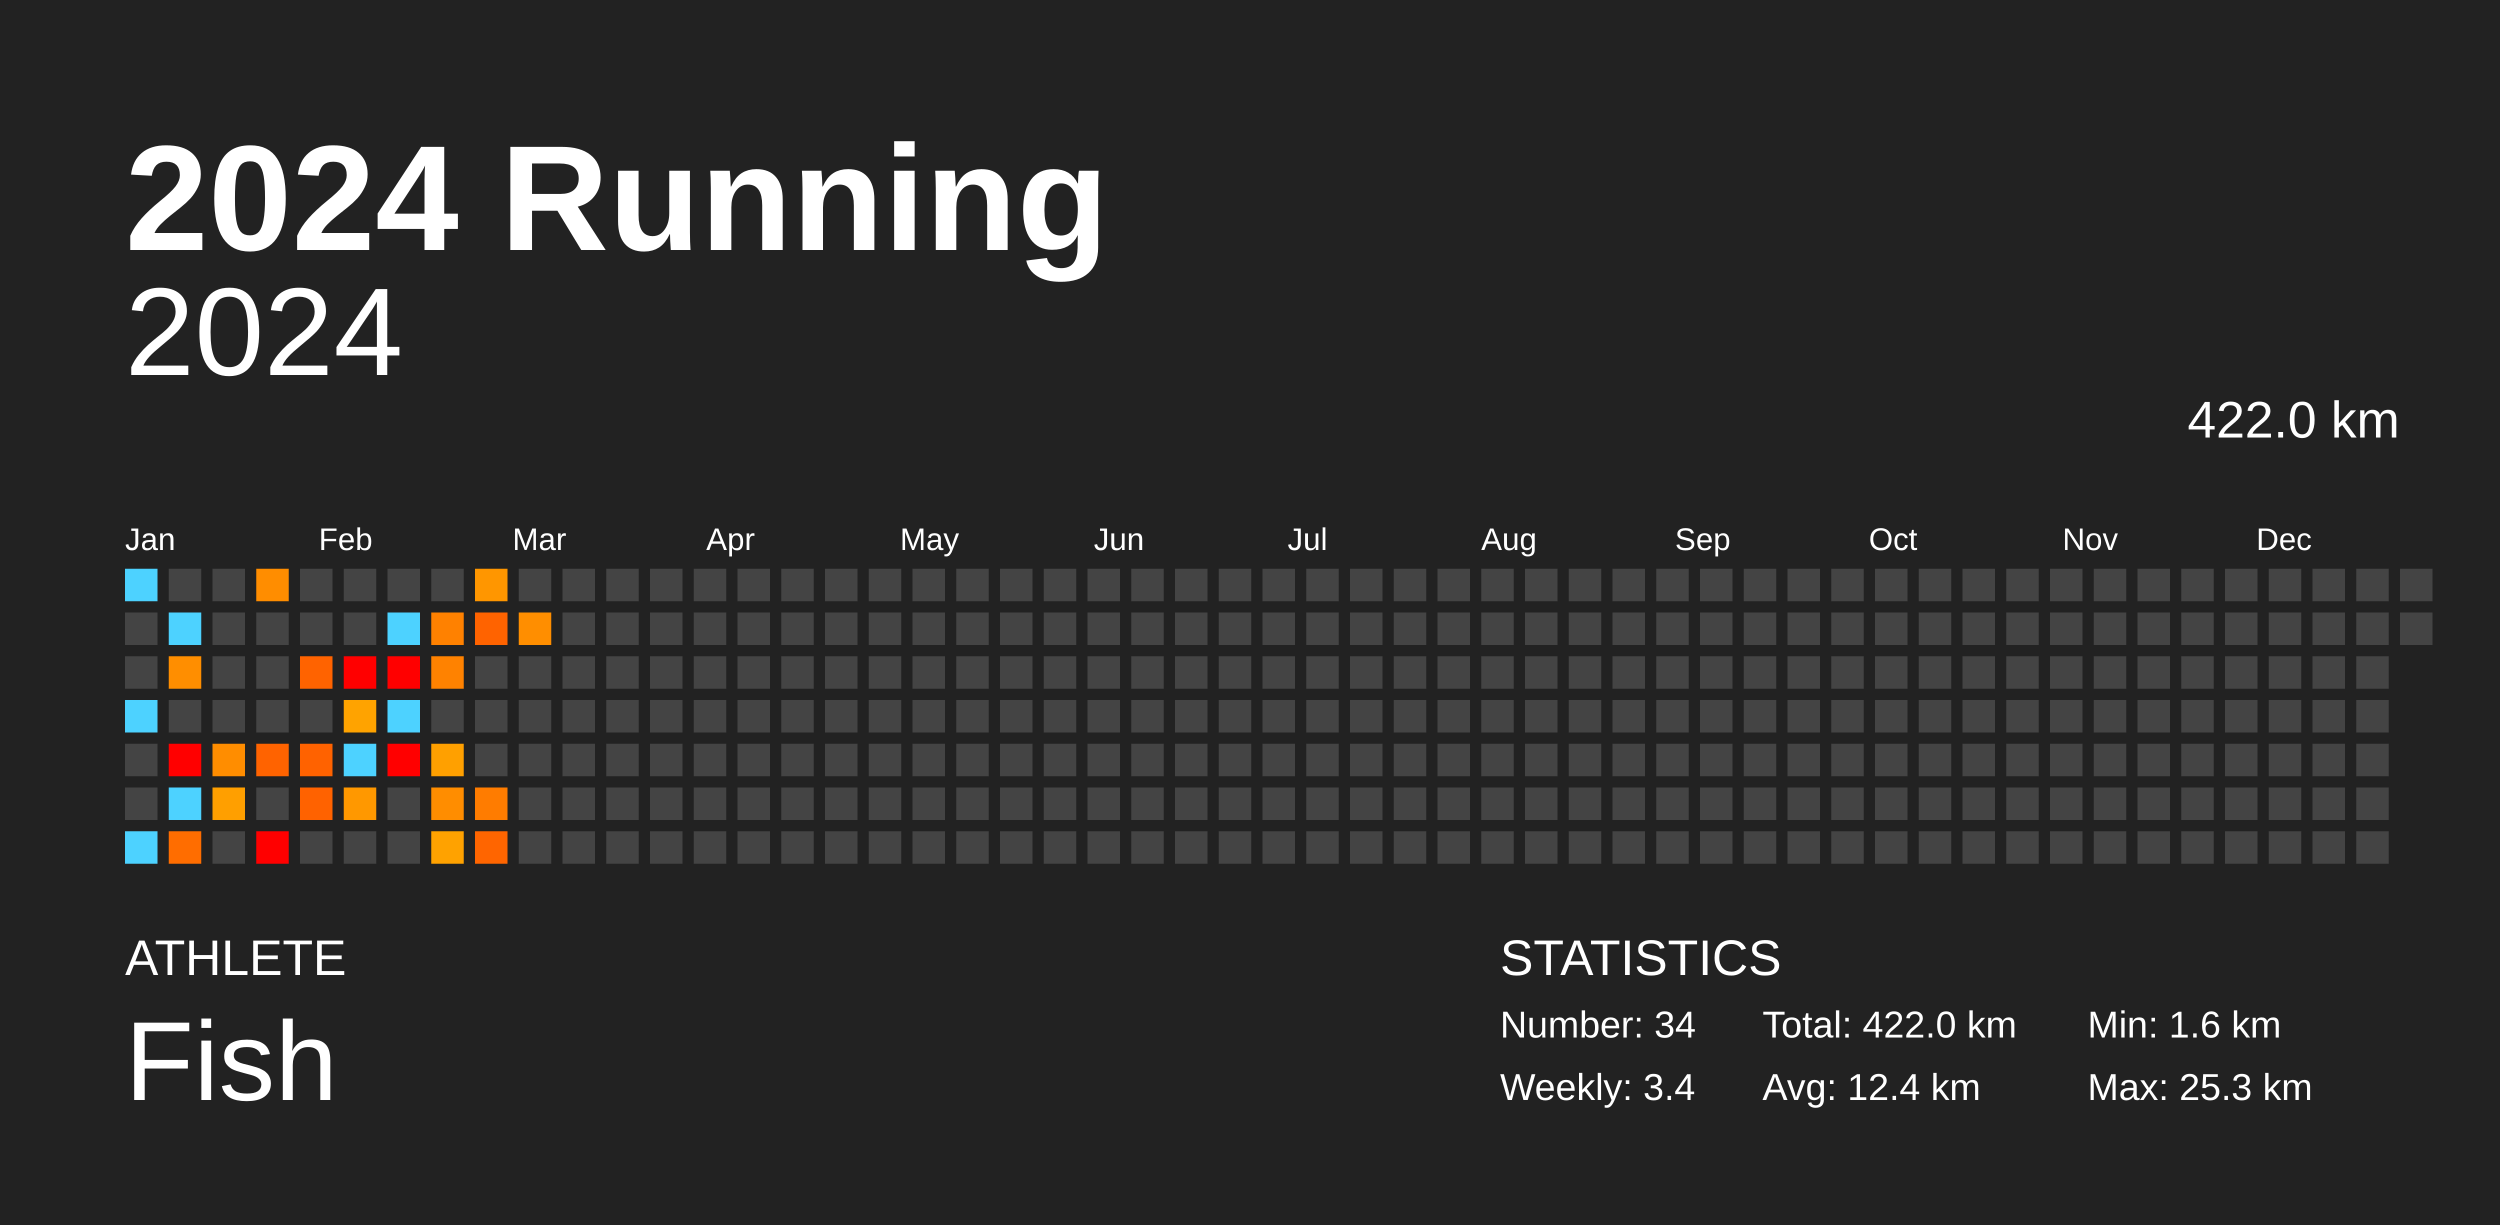
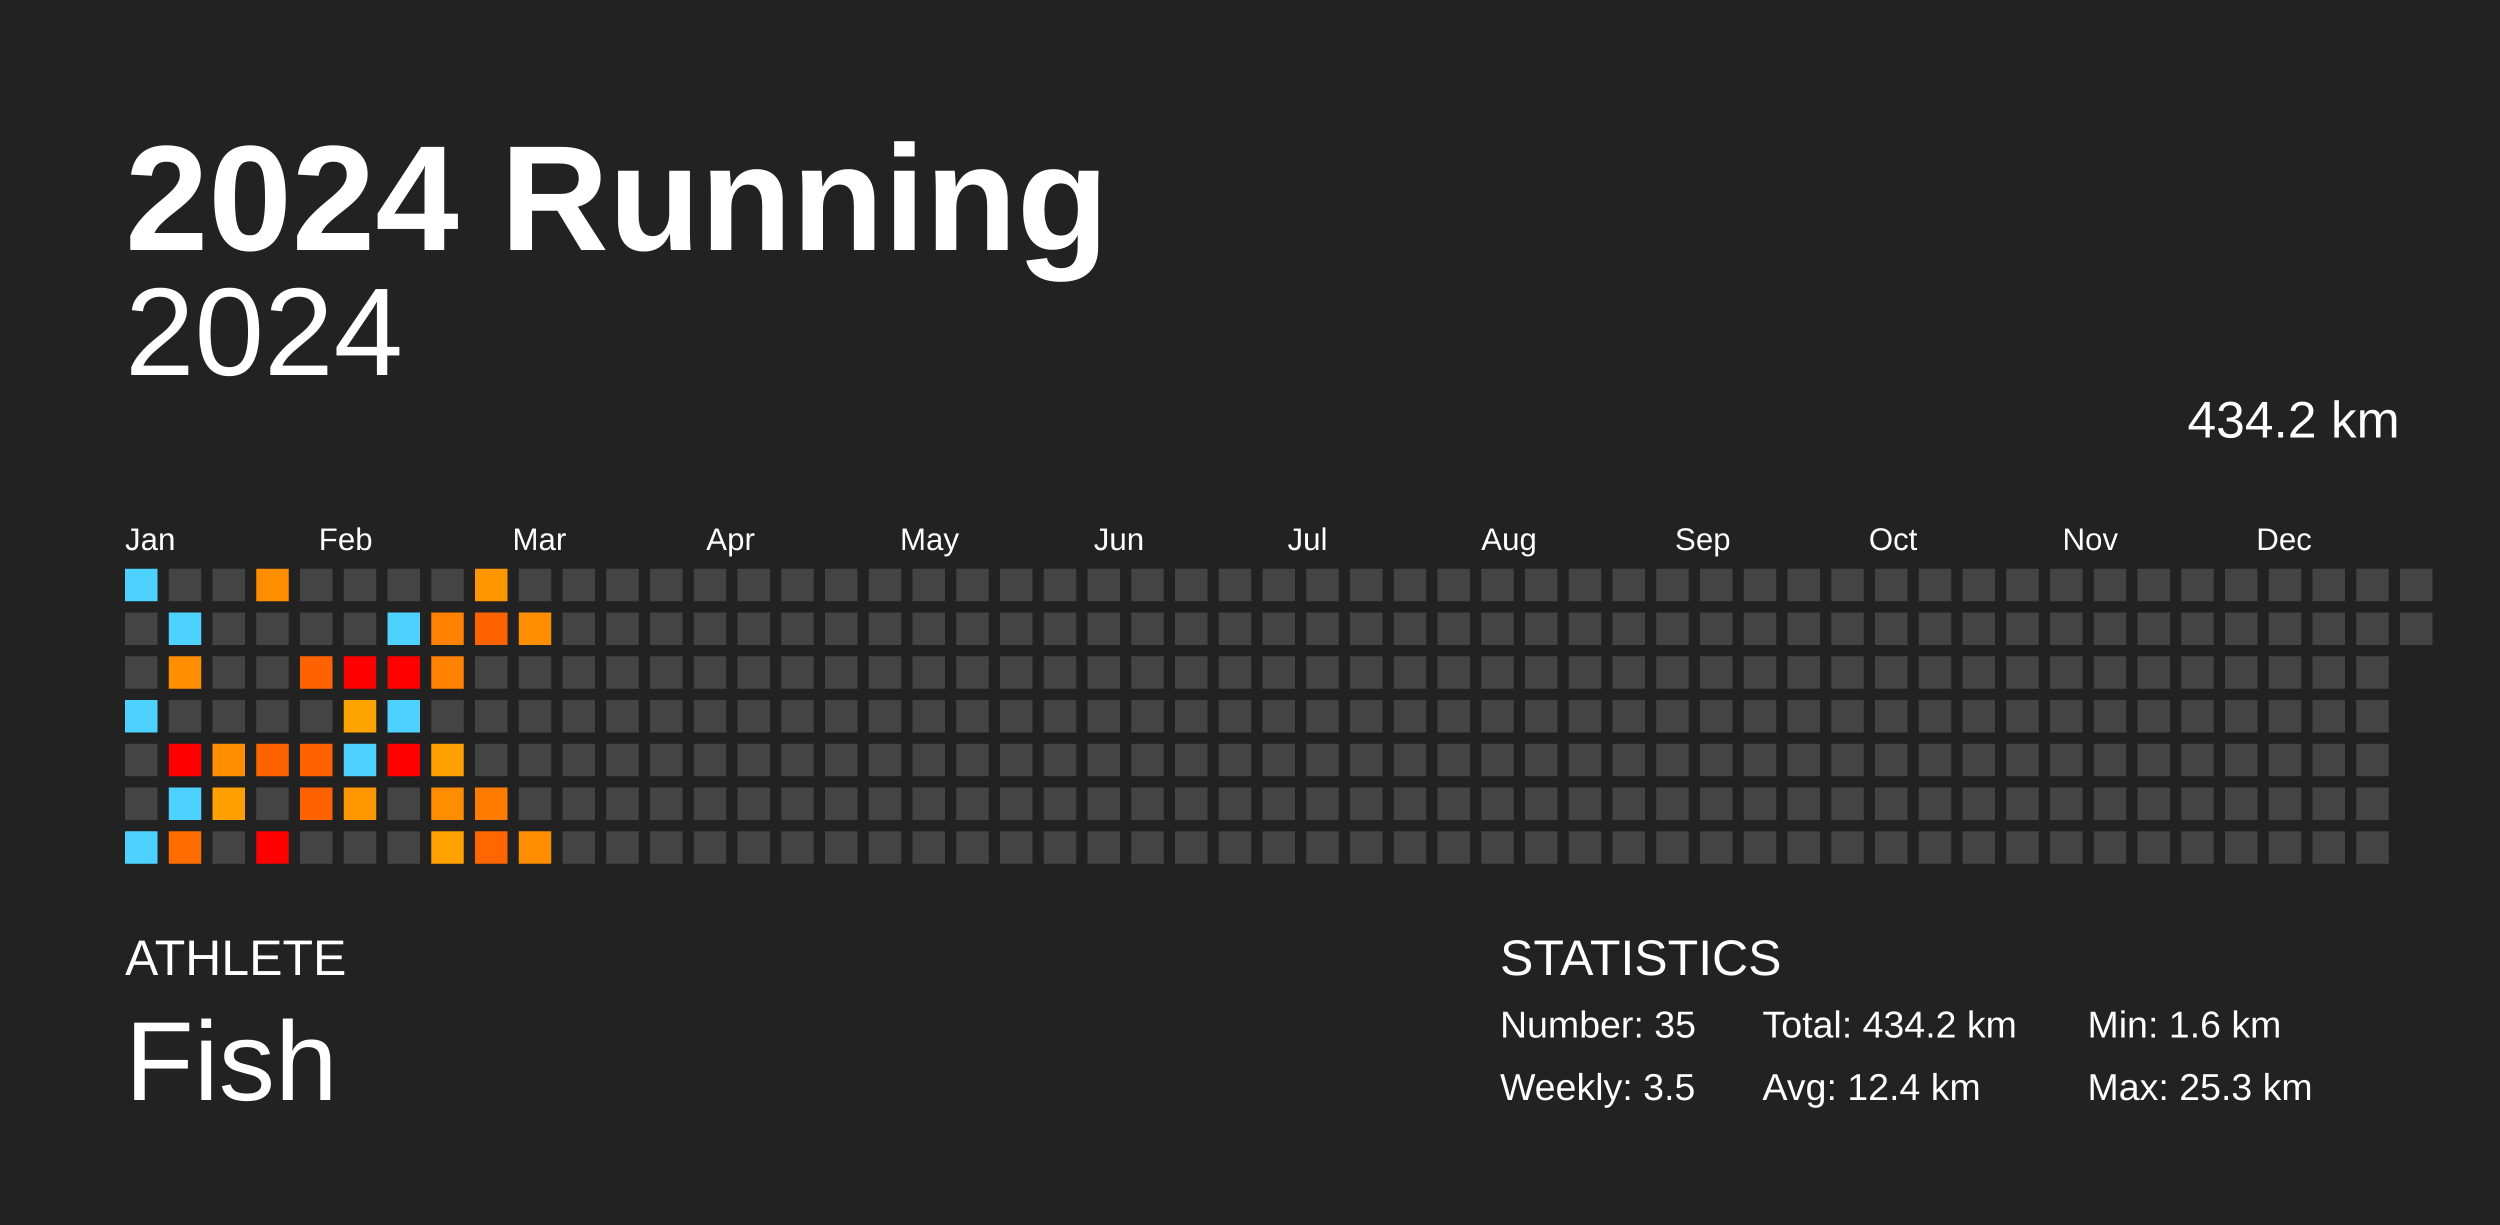
<svg xmlns="http://www.w3.org/2000/svg" baseProfile="full" height="98mm" version="1.1" viewBox="0,0,200,98" width="200mm">
  <defs />
  <rect fill="#222222" height="98" width="200" x="0" y="0" />
  <text fill="#FFFFFF" style="font-size:12px; font-family:Arial; font-weight:bold;" x="10" y="20">2024 Running</text>
  <text fill="#FFFFFF" style="font-size:4px; font-family:Arial" x="10" y="78">ATHLETE</text>
  <text fill="#FFFFFF" style="font-size:9px; font-family:Arial" x="10" y="88">Fish</text>
  <text fill="#FFFFFF" style="font-size:4px; font-family:Arial" x="120" y="78">STATISTICS</text>
-   <text fill="#FFFFFF" style="font-size:3px; font-family:Arial" x="120" y="83">Number: 34</text>
-   <text fill="#FFFFFF" style="font-size:3px; font-family:Arial" x="120" y="88">Weekly: 3.4</text>
-   <text fill="#FFFFFF" style="font-size:3px; font-family:Arial" x="141" y="83">Total: 422.0 km</text>
+   <text fill="#FFFFFF" style="font-size:3px; font-family:Arial" x="120" y="83">Number: 35</text>
+   <text fill="#FFFFFF" style="font-size:3px; font-family:Arial" x="120" y="88">Weekly: 3.5</text>
+   <text fill="#FFFFFF" style="font-size:3px; font-family:Arial" x="141" y="83">Total: 434.2 km</text>
  <text fill="#FFFFFF" style="font-size:3px; font-family:Arial" x="141" y="88">Avg: 12.4 km</text>
  <text fill="#FFFFFF" style="font-size:3px; font-family:Arial" x="167" y="83">Min: 1.6 km</text>
  <text fill="#FFFFFF" style="font-size:3px; font-family:Arial" x="167" y="88">Max: 25.3 km</text>
  <text alignment-baseline="hanging" fill="#FFFFFF" style="font-size:10.0px; font-family:Arial;" x="10" y="30">2024</text>
-   <text alignment-baseline="hanging" fill="#FFFFFF" style="font-size:4.125px; font-family:Arial;" x="175" y="35">422.0 km</text>
+   <text alignment-baseline="hanging" fill="#FFFFFF" style="font-size:4.125px; font-family:Arial;" x="175" y="35">434.2 km</text>
  <text fill="#FFFFFF" style="font-size:2.5px; font-family:Arial" x="10.0" y="44">Jan</text>
  <text fill="#FFFFFF" style="font-size:2.5px; font-family:Arial" x="25.5" y="44">Feb</text>
  <text fill="#FFFFFF" style="font-size:2.5px; font-family:Arial" x="41.0" y="44">Mar</text>
  <text fill="#FFFFFF" style="font-size:2.5px; font-family:Arial" x="56.5" y="44">Apr</text>
  <text fill="#FFFFFF" style="font-size:2.5px; font-family:Arial" x="72.0" y="44">May</text>
  <text fill="#FFFFFF" style="font-size:2.5px; font-family:Arial" x="87.5" y="44">Jun</text>
  <text fill="#FFFFFF" style="font-size:2.5px; font-family:Arial" x="103.0" y="44">Jul</text>
  <text fill="#FFFFFF" style="font-size:2.5px; font-family:Arial" x="118.5" y="44">Aug</text>
  <text fill="#FFFFFF" style="font-size:2.5px; font-family:Arial" x="134.0" y="44">Sep</text>
  <text fill="#FFFFFF" style="font-size:2.5px; font-family:Arial" x="149.5" y="44">Oct</text>
  <text fill="#FFFFFF" style="font-size:2.5px; font-family:Arial" x="165.0" y="44">Nov</text>
  <text fill="#FFFFFF" style="font-size:2.5px; font-family:Arial" x="180.5" y="44">Dec</text>
  <rect fill="#4dd2ff" height="2.6" width="2.6" x="10.0" y="45.5" />
  <rect fill="#444444" height="2.6" width="2.6" x="10.0" y="49.0" />
  <rect fill="#444444" height="2.6" width="2.6" x="10.0" y="52.5" />
  <rect fill="#4dd2ff" height="2.6" width="2.6" x="10.0" y="56.0" />
  <rect fill="#444444" height="2.6" width="2.6" x="10.0" y="59.5" />
  <rect fill="#444444" height="2.6" width="2.6" x="10.0" y="63.0" />
  <rect fill="#4dd2ff" height="2.6" width="2.6" x="10.0" y="66.5" />
  <rect fill="#444444" height="2.6" width="2.6" x="13.5" y="45.5" />
  <rect fill="#4dd2ff" height="2.6" width="2.6" x="13.5" y="49.0" />
  <rect fill="#ff8e00" height="2.6" width="2.6" x="13.5" y="52.5" />
  <rect fill="#444444" height="2.6" width="2.6" x="13.5" y="56.0" />
  <rect fill="red" height="2.6" width="2.6" x="13.5" y="59.5" />
  <rect fill="#4dd2ff" height="2.6" width="2.6" x="13.5" y="63.0" />
  <rect fill="#ff6d00" height="2.6" width="2.6" x="13.5" y="66.5" />
  <rect fill="#444444" height="2.6" width="2.6" x="17.0" y="45.5" />
  <rect fill="#444444" height="2.6" width="2.6" x="17.0" y="49.0" />
  <rect fill="#444444" height="2.6" width="2.6" x="17.0" y="52.5" />
  <rect fill="#444444" height="2.6" width="2.6" x="17.0" y="56.0" />
  <rect fill="#ff8d00" height="2.6" width="2.6" x="17.0" y="59.5" />
  <rect fill="#ff9f00" height="2.6" width="2.6" x="17.0" y="63.0" />
  <rect fill="#444444" height="2.6" width="2.6" x="17.0" y="66.5" />
  <rect fill="#ff8d00" height="2.6" width="2.6" x="20.5" y="45.5" />
  <rect fill="#444444" height="2.6" width="2.6" x="20.5" y="49.0" />
  <rect fill="#444444" height="2.6" width="2.6" x="20.5" y="52.5" />
  <rect fill="#444444" height="2.6" width="2.6" x="20.5" y="56.0" />
  <rect fill="#ff6300" height="2.6" width="2.6" x="20.5" y="59.5" />
  <rect fill="#444444" height="2.6" width="2.6" x="20.5" y="63.0" />
  <rect fill="red" height="2.6" width="2.6" x="20.5" y="66.5" />
  <rect fill="#444444" height="2.6" width="2.6" x="24.0" y="45.5" />
  <rect fill="#444444" height="2.6" width="2.6" x="24.0" y="49.0" />
  <rect fill="#ff6300" height="2.6" width="2.6" x="24.0" y="52.5" />
  <rect fill="#444444" height="2.6" width="2.6" x="24.0" y="56.0" />
  <rect fill="#ff6200" height="2.6" width="2.6" x="24.0" y="59.5" />
  <rect fill="#ff6200" height="2.6" width="2.6" x="24.0" y="63.0" />
  <rect fill="#444444" height="2.6" width="2.6" x="24.0" y="66.5" />
  <rect fill="#444444" height="2.6" width="2.6" x="27.5" y="45.5" />
  <rect fill="#444444" height="2.6" width="2.6" x="27.5" y="49.0" />
  <rect fill="red" height="2.6" width="2.6" x="27.5" y="52.5" />
  <rect fill="#ffa300" height="2.6" width="2.6" x="27.5" y="56.0" />
  <rect fill="#4dd2ff" height="2.6" width="2.6" x="27.5" y="59.5" />
  <rect fill="#ff9800" height="2.6" width="2.6" x="27.5" y="63.0" />
  <rect fill="#444444" height="2.6" width="2.6" x="27.5" y="66.5" />
  <rect fill="#444444" height="2.6" width="2.6" x="31.0" y="45.5" />
  <rect fill="#4dd2ff" height="2.6" width="2.6" x="31.0" y="49.0" />
  <rect fill="red" height="2.6" width="2.6" x="31.0" y="52.5" />
  <rect fill="#4dd2ff" height="2.6" width="2.6" x="31.0" y="56.0" />
  <rect fill="red" height="2.6" width="2.6" x="31.0" y="59.5" />
  <rect fill="#444444" height="2.6" width="2.6" x="31.0" y="63.0" />
  <rect fill="#444444" height="2.6" width="2.6" x="31.0" y="66.5" />
  <rect fill="#444444" height="2.6" width="2.6" x="34.5" y="45.5" />
  <rect fill="#ff8100" height="2.6" width="2.6" x="34.5" y="49.0" />
  <rect fill="#ff8200" height="2.6" width="2.6" x="34.5" y="52.5" />
  <rect fill="#444444" height="2.6" width="2.6" x="34.5" y="56.0" />
  <rect fill="#ffa000" height="2.6" width="2.6" x="34.5" y="59.5" />
  <rect fill="#ff8d00" height="2.6" width="2.6" x="34.5" y="63.0" />
  <rect fill="#ffa200" height="2.6" width="2.6" x="34.5" y="66.5" />
  <rect fill="#ff9600" height="2.6" width="2.6" x="38.0" y="45.5" />
  <rect fill="#ff6300" height="2.6" width="2.6" x="38.0" y="49.0" />
  <rect fill="#444444" height="2.6" width="2.6" x="38.0" y="52.5" />
  <rect fill="#444444" height="2.6" width="2.6" x="38.0" y="56.0" />
  <rect fill="#444444" height="2.6" width="2.6" x="38.0" y="59.5" />
  <rect fill="#ff7c00" height="2.6" width="2.6" x="38.0" y="63.0" />
  <rect fill="#ff6500" height="2.6" width="2.6" x="38.0" y="66.5" />
  <rect fill="#444444" height="2.6" width="2.6" x="41.5" y="45.5" />
  <rect fill="#ff8e00" height="2.6" width="2.6" x="41.5" y="49.0" />
  <rect fill="#444444" height="2.6" width="2.6" x="41.5" y="52.5" />
  <rect fill="#444444" height="2.6" width="2.6" x="41.5" y="56.0" />
  <rect fill="#444444" height="2.6" width="2.6" x="41.5" y="59.5" />
  <rect fill="#444444" height="2.6" width="2.6" x="41.5" y="63.0" />
-   <rect fill="#444444" height="2.6" width="2.6" x="41.5" y="66.5" />
+   <rect fill="#ff8d00" height="2.6" width="2.6" x="41.5" y="66.5" />
  <rect fill="#444444" height="2.6" width="2.6" x="45.0" y="45.5" />
  <rect fill="#444444" height="2.6" width="2.6" x="45.0" y="49.0" />
  <rect fill="#444444" height="2.6" width="2.6" x="45.0" y="52.5" />
  <rect fill="#444444" height="2.6" width="2.6" x="45.0" y="56.0" />
  <rect fill="#444444" height="2.6" width="2.6" x="45.0" y="59.5" />
  <rect fill="#444444" height="2.6" width="2.6" x="45.0" y="63.0" />
  <rect fill="#444444" height="2.6" width="2.6" x="45.0" y="66.5" />
  <rect fill="#444444" height="2.6" width="2.6" x="48.5" y="45.5" />
  <rect fill="#444444" height="2.6" width="2.6" x="48.5" y="49.0" />
  <rect fill="#444444" height="2.6" width="2.6" x="48.5" y="52.5" />
  <rect fill="#444444" height="2.6" width="2.6" x="48.5" y="56.0" />
  <rect fill="#444444" height="2.6" width="2.6" x="48.5" y="59.5" />
  <rect fill="#444444" height="2.6" width="2.6" x="48.5" y="63.0" />
  <rect fill="#444444" height="2.6" width="2.6" x="48.5" y="66.5" />
  <rect fill="#444444" height="2.6" width="2.6" x="52.0" y="45.5" />
  <rect fill="#444444" height="2.6" width="2.6" x="52.0" y="49.0" />
  <rect fill="#444444" height="2.6" width="2.6" x="52.0" y="52.5" />
  <rect fill="#444444" height="2.6" width="2.6" x="52.0" y="56.0" />
  <rect fill="#444444" height="2.6" width="2.6" x="52.0" y="59.5" />
  <rect fill="#444444" height="2.6" width="2.6" x="52.0" y="63.0" />
  <rect fill="#444444" height="2.6" width="2.6" x="52.0" y="66.5" />
  <rect fill="#444444" height="2.6" width="2.6" x="55.5" y="45.5" />
  <rect fill="#444444" height="2.6" width="2.6" x="55.5" y="49.0" />
  <rect fill="#444444" height="2.6" width="2.6" x="55.5" y="52.5" />
  <rect fill="#444444" height="2.6" width="2.6" x="55.5" y="56.0" />
  <rect fill="#444444" height="2.6" width="2.6" x="55.5" y="59.5" />
  <rect fill="#444444" height="2.6" width="2.6" x="55.5" y="63.0" />
  <rect fill="#444444" height="2.6" width="2.6" x="55.5" y="66.5" />
  <rect fill="#444444" height="2.6" width="2.6" x="59.0" y="45.5" />
  <rect fill="#444444" height="2.6" width="2.6" x="59.0" y="49.0" />
  <rect fill="#444444" height="2.6" width="2.6" x="59.0" y="52.5" />
  <rect fill="#444444" height="2.6" width="2.6" x="59.0" y="56.0" />
  <rect fill="#444444" height="2.6" width="2.6" x="59.0" y="59.5" />
  <rect fill="#444444" height="2.6" width="2.6" x="59.0" y="63.0" />
  <rect fill="#444444" height="2.6" width="2.6" x="59.0" y="66.5" />
  <rect fill="#444444" height="2.6" width="2.6" x="62.5" y="45.5" />
  <rect fill="#444444" height="2.6" width="2.6" x="62.5" y="49.0" />
  <rect fill="#444444" height="2.6" width="2.6" x="62.5" y="52.5" />
  <rect fill="#444444" height="2.6" width="2.6" x="62.5" y="56.0" />
  <rect fill="#444444" height="2.6" width="2.6" x="62.5" y="59.5" />
  <rect fill="#444444" height="2.6" width="2.6" x="62.5" y="63.0" />
  <rect fill="#444444" height="2.6" width="2.6" x="62.5" y="66.5" />
  <rect fill="#444444" height="2.6" width="2.6" x="66.0" y="45.5" />
  <rect fill="#444444" height="2.6" width="2.6" x="66.0" y="49.0" />
  <rect fill="#444444" height="2.6" width="2.6" x="66.0" y="52.5" />
  <rect fill="#444444" height="2.6" width="2.6" x="66.0" y="56.0" />
  <rect fill="#444444" height="2.6" width="2.6" x="66.0" y="59.5" />
  <rect fill="#444444" height="2.6" width="2.6" x="66.0" y="63.0" />
  <rect fill="#444444" height="2.6" width="2.6" x="66.0" y="66.5" />
  <rect fill="#444444" height="2.6" width="2.6" x="69.5" y="45.5" />
  <rect fill="#444444" height="2.6" width="2.6" x="69.5" y="49.0" />
  <rect fill="#444444" height="2.6" width="2.6" x="69.5" y="52.5" />
  <rect fill="#444444" height="2.6" width="2.6" x="69.5" y="56.0" />
  <rect fill="#444444" height="2.6" width="2.6" x="69.5" y="59.5" />
  <rect fill="#444444" height="2.6" width="2.6" x="69.5" y="63.0" />
  <rect fill="#444444" height="2.6" width="2.6" x="69.5" y="66.5" />
  <rect fill="#444444" height="2.6" width="2.6" x="73.0" y="45.5" />
  <rect fill="#444444" height="2.6" width="2.6" x="73.0" y="49.0" />
  <rect fill="#444444" height="2.6" width="2.6" x="73.0" y="52.5" />
  <rect fill="#444444" height="2.6" width="2.6" x="73.0" y="56.0" />
  <rect fill="#444444" height="2.6" width="2.6" x="73.0" y="59.5" />
  <rect fill="#444444" height="2.6" width="2.6" x="73.0" y="63.0" />
  <rect fill="#444444" height="2.6" width="2.6" x="73.0" y="66.5" />
  <rect fill="#444444" height="2.6" width="2.6" x="76.5" y="45.5" />
  <rect fill="#444444" height="2.6" width="2.6" x="76.5" y="49.0" />
  <rect fill="#444444" height="2.6" width="2.6" x="76.5" y="52.5" />
  <rect fill="#444444" height="2.6" width="2.6" x="76.5" y="56.0" />
  <rect fill="#444444" height="2.6" width="2.6" x="76.5" y="59.5" />
  <rect fill="#444444" height="2.6" width="2.6" x="76.5" y="63.0" />
  <rect fill="#444444" height="2.6" width="2.6" x="76.5" y="66.5" />
  <rect fill="#444444" height="2.6" width="2.6" x="80.0" y="45.5" />
  <rect fill="#444444" height="2.6" width="2.6" x="80.0" y="49.0" />
  <rect fill="#444444" height="2.6" width="2.6" x="80.0" y="52.5" />
  <rect fill="#444444" height="2.6" width="2.6" x="80.0" y="56.0" />
  <rect fill="#444444" height="2.6" width="2.6" x="80.0" y="59.5" />
  <rect fill="#444444" height="2.6" width="2.6" x="80.0" y="63.0" />
  <rect fill="#444444" height="2.6" width="2.6" x="80.0" y="66.5" />
  <rect fill="#444444" height="2.6" width="2.6" x="83.5" y="45.5" />
  <rect fill="#444444" height="2.6" width="2.6" x="83.5" y="49.0" />
  <rect fill="#444444" height="2.6" width="2.6" x="83.5" y="52.5" />
  <rect fill="#444444" height="2.6" width="2.6" x="83.5" y="56.0" />
  <rect fill="#444444" height="2.6" width="2.6" x="83.5" y="59.5" />
  <rect fill="#444444" height="2.6" width="2.6" x="83.5" y="63.0" />
  <rect fill="#444444" height="2.6" width="2.6" x="83.5" y="66.5" />
  <rect fill="#444444" height="2.6" width="2.6" x="87.0" y="45.5" />
  <rect fill="#444444" height="2.6" width="2.6" x="87.0" y="49.0" />
  <rect fill="#444444" height="2.6" width="2.6" x="87.0" y="52.5" />
  <rect fill="#444444" height="2.6" width="2.6" x="87.0" y="56.0" />
  <rect fill="#444444" height="2.6" width="2.6" x="87.0" y="59.5" />
  <rect fill="#444444" height="2.6" width="2.6" x="87.0" y="63.0" />
  <rect fill="#444444" height="2.6" width="2.6" x="87.0" y="66.5" />
  <rect fill="#444444" height="2.6" width="2.6" x="90.5" y="45.5" />
  <rect fill="#444444" height="2.6" width="2.6" x="90.5" y="49.0" />
  <rect fill="#444444" height="2.6" width="2.6" x="90.5" y="52.5" />
  <rect fill="#444444" height="2.6" width="2.6" x="90.5" y="56.0" />
  <rect fill="#444444" height="2.6" width="2.6" x="90.5" y="59.5" />
  <rect fill="#444444" height="2.6" width="2.6" x="90.5" y="63.0" />
  <rect fill="#444444" height="2.6" width="2.6" x="90.5" y="66.5" />
  <rect fill="#444444" height="2.6" width="2.6" x="94.0" y="45.5" />
  <rect fill="#444444" height="2.6" width="2.6" x="94.0" y="49.0" />
  <rect fill="#444444" height="2.6" width="2.6" x="94.0" y="52.5" />
  <rect fill="#444444" height="2.6" width="2.6" x="94.0" y="56.0" />
  <rect fill="#444444" height="2.6" width="2.6" x="94.0" y="59.5" />
  <rect fill="#444444" height="2.6" width="2.6" x="94.0" y="63.0" />
  <rect fill="#444444" height="2.6" width="2.6" x="94.0" y="66.5" />
  <rect fill="#444444" height="2.6" width="2.6" x="97.5" y="45.5" />
  <rect fill="#444444" height="2.6" width="2.6" x="97.5" y="49.0" />
  <rect fill="#444444" height="2.6" width="2.6" x="97.5" y="52.5" />
  <rect fill="#444444" height="2.6" width="2.6" x="97.5" y="56.0" />
  <rect fill="#444444" height="2.6" width="2.6" x="97.5" y="59.5" />
  <rect fill="#444444" height="2.6" width="2.6" x="97.5" y="63.0" />
  <rect fill="#444444" height="2.6" width="2.6" x="97.5" y="66.5" />
  <rect fill="#444444" height="2.6" width="2.6" x="101.0" y="45.5" />
  <rect fill="#444444" height="2.6" width="2.6" x="101.0" y="49.0" />
  <rect fill="#444444" height="2.6" width="2.6" x="101.0" y="52.5" />
  <rect fill="#444444" height="2.6" width="2.6" x="101.0" y="56.0" />
  <rect fill="#444444" height="2.6" width="2.6" x="101.0" y="59.5" />
  <rect fill="#444444" height="2.6" width="2.6" x="101.0" y="63.0" />
  <rect fill="#444444" height="2.6" width="2.6" x="101.0" y="66.5" />
  <rect fill="#444444" height="2.6" width="2.6" x="104.5" y="45.5" />
  <rect fill="#444444" height="2.6" width="2.6" x="104.5" y="49.0" />
  <rect fill="#444444" height="2.6" width="2.6" x="104.5" y="52.5" />
  <rect fill="#444444" height="2.6" width="2.6" x="104.5" y="56.0" />
  <rect fill="#444444" height="2.6" width="2.6" x="104.5" y="59.5" />
  <rect fill="#444444" height="2.6" width="2.6" x="104.5" y="63.0" />
  <rect fill="#444444" height="2.6" width="2.6" x="104.5" y="66.5" />
  <rect fill="#444444" height="2.6" width="2.6" x="108.0" y="45.5" />
  <rect fill="#444444" height="2.6" width="2.6" x="108.0" y="49.0" />
  <rect fill="#444444" height="2.6" width="2.6" x="108.0" y="52.5" />
  <rect fill="#444444" height="2.6" width="2.6" x="108.0" y="56.0" />
  <rect fill="#444444" height="2.6" width="2.6" x="108.0" y="59.5" />
  <rect fill="#444444" height="2.6" width="2.6" x="108.0" y="63.0" />
  <rect fill="#444444" height="2.6" width="2.6" x="108.0" y="66.5" />
  <rect fill="#444444" height="2.6" width="2.6" x="111.5" y="45.5" />
  <rect fill="#444444" height="2.6" width="2.6" x="111.5" y="49.0" />
  <rect fill="#444444" height="2.6" width="2.6" x="111.5" y="52.5" />
  <rect fill="#444444" height="2.6" width="2.6" x="111.5" y="56.0" />
  <rect fill="#444444" height="2.6" width="2.6" x="111.5" y="59.5" />
  <rect fill="#444444" height="2.6" width="2.6" x="111.5" y="63.0" />
  <rect fill="#444444" height="2.6" width="2.6" x="111.5" y="66.5" />
  <rect fill="#444444" height="2.6" width="2.6" x="115.0" y="45.5" />
  <rect fill="#444444" height="2.6" width="2.6" x="115.0" y="49.0" />
  <rect fill="#444444" height="2.6" width="2.6" x="115.0" y="52.5" />
  <rect fill="#444444" height="2.6" width="2.6" x="115.0" y="56.0" />
  <rect fill="#444444" height="2.6" width="2.6" x="115.0" y="59.5" />
  <rect fill="#444444" height="2.6" width="2.6" x="115.0" y="63.0" />
  <rect fill="#444444" height="2.6" width="2.6" x="115.0" y="66.5" />
  <rect fill="#444444" height="2.6" width="2.6" x="118.5" y="45.5" />
  <rect fill="#444444" height="2.6" width="2.6" x="118.5" y="49.0" />
  <rect fill="#444444" height="2.6" width="2.6" x="118.5" y="52.5" />
  <rect fill="#444444" height="2.6" width="2.6" x="118.5" y="56.0" />
  <rect fill="#444444" height="2.6" width="2.6" x="118.5" y="59.5" />
  <rect fill="#444444" height="2.6" width="2.6" x="118.5" y="63.0" />
  <rect fill="#444444" height="2.6" width="2.6" x="118.5" y="66.5" />
  <rect fill="#444444" height="2.6" width="2.6" x="122.0" y="45.5" />
  <rect fill="#444444" height="2.6" width="2.6" x="122.0" y="49.0" />
  <rect fill="#444444" height="2.6" width="2.6" x="122.0" y="52.5" />
  <rect fill="#444444" height="2.6" width="2.6" x="122.0" y="56.0" />
  <rect fill="#444444" height="2.6" width="2.6" x="122.0" y="59.5" />
  <rect fill="#444444" height="2.6" width="2.6" x="122.0" y="63.0" />
  <rect fill="#444444" height="2.6" width="2.6" x="122.0" y="66.5" />
  <rect fill="#444444" height="2.6" width="2.6" x="125.5" y="45.5" />
  <rect fill="#444444" height="2.6" width="2.6" x="125.5" y="49.0" />
  <rect fill="#444444" height="2.6" width="2.6" x="125.5" y="52.5" />
  <rect fill="#444444" height="2.6" width="2.6" x="125.5" y="56.0" />
  <rect fill="#444444" height="2.6" width="2.6" x="125.5" y="59.5" />
  <rect fill="#444444" height="2.6" width="2.6" x="125.5" y="63.0" />
  <rect fill="#444444" height="2.6" width="2.6" x="125.5" y="66.5" />
  <rect fill="#444444" height="2.6" width="2.6" x="129.0" y="45.5" />
  <rect fill="#444444" height="2.6" width="2.6" x="129.0" y="49.0" />
  <rect fill="#444444" height="2.6" width="2.6" x="129.0" y="52.5" />
  <rect fill="#444444" height="2.6" width="2.6" x="129.0" y="56.0" />
  <rect fill="#444444" height="2.6" width="2.6" x="129.0" y="59.5" />
  <rect fill="#444444" height="2.6" width="2.6" x="129.0" y="63.0" />
  <rect fill="#444444" height="2.6" width="2.6" x="129.0" y="66.5" />
  <rect fill="#444444" height="2.6" width="2.6" x="132.5" y="45.5" />
  <rect fill="#444444" height="2.6" width="2.6" x="132.5" y="49.0" />
  <rect fill="#444444" height="2.6" width="2.6" x="132.5" y="52.5" />
  <rect fill="#444444" height="2.6" width="2.6" x="132.5" y="56.0" />
  <rect fill="#444444" height="2.6" width="2.6" x="132.5" y="59.5" />
  <rect fill="#444444" height="2.6" width="2.6" x="132.5" y="63.0" />
  <rect fill="#444444" height="2.6" width="2.6" x="132.5" y="66.5" />
  <rect fill="#444444" height="2.6" width="2.6" x="136.0" y="45.5" />
  <rect fill="#444444" height="2.6" width="2.6" x="136.0" y="49.0" />
  <rect fill="#444444" height="2.6" width="2.6" x="136.0" y="52.5" />
  <rect fill="#444444" height="2.6" width="2.6" x="136.0" y="56.0" />
  <rect fill="#444444" height="2.6" width="2.6" x="136.0" y="59.5" />
  <rect fill="#444444" height="2.6" width="2.6" x="136.0" y="63.0" />
  <rect fill="#444444" height="2.6" width="2.6" x="136.0" y="66.5" />
  <rect fill="#444444" height="2.6" width="2.6" x="139.5" y="45.5" />
  <rect fill="#444444" height="2.6" width="2.6" x="139.5" y="49.0" />
  <rect fill="#444444" height="2.6" width="2.6" x="139.5" y="52.5" />
  <rect fill="#444444" height="2.6" width="2.6" x="139.5" y="56.0" />
  <rect fill="#444444" height="2.6" width="2.6" x="139.5" y="59.5" />
  <rect fill="#444444" height="2.6" width="2.6" x="139.5" y="63.0" />
  <rect fill="#444444" height="2.6" width="2.6" x="139.5" y="66.5" />
  <rect fill="#444444" height="2.6" width="2.6" x="143.0" y="45.5" />
  <rect fill="#444444" height="2.6" width="2.6" x="143.0" y="49.0" />
  <rect fill="#444444" height="2.6" width="2.6" x="143.0" y="52.5" />
  <rect fill="#444444" height="2.6" width="2.6" x="143.0" y="56.0" />
  <rect fill="#444444" height="2.6" width="2.6" x="143.0" y="59.5" />
  <rect fill="#444444" height="2.6" width="2.6" x="143.0" y="63.0" />
  <rect fill="#444444" height="2.6" width="2.6" x="143.0" y="66.5" />
  <rect fill="#444444" height="2.6" width="2.6" x="146.5" y="45.5" />
  <rect fill="#444444" height="2.6" width="2.6" x="146.5" y="49.0" />
  <rect fill="#444444" height="2.6" width="2.6" x="146.5" y="52.5" />
  <rect fill="#444444" height="2.6" width="2.6" x="146.5" y="56.0" />
  <rect fill="#444444" height="2.6" width="2.6" x="146.5" y="59.5" />
  <rect fill="#444444" height="2.6" width="2.6" x="146.5" y="63.0" />
  <rect fill="#444444" height="2.6" width="2.6" x="146.5" y="66.5" />
  <rect fill="#444444" height="2.6" width="2.6" x="150.0" y="45.5" />
  <rect fill="#444444" height="2.6" width="2.6" x="150.0" y="49.0" />
  <rect fill="#444444" height="2.6" width="2.6" x="150.0" y="52.5" />
  <rect fill="#444444" height="2.6" width="2.6" x="150.0" y="56.0" />
  <rect fill="#444444" height="2.6" width="2.6" x="150.0" y="59.5" />
  <rect fill="#444444" height="2.6" width="2.6" x="150.0" y="63.0" />
  <rect fill="#444444" height="2.6" width="2.6" x="150.0" y="66.5" />
  <rect fill="#444444" height="2.6" width="2.6" x="153.5" y="45.5" />
  <rect fill="#444444" height="2.6" width="2.6" x="153.5" y="49.0" />
  <rect fill="#444444" height="2.6" width="2.6" x="153.5" y="52.5" />
  <rect fill="#444444" height="2.6" width="2.6" x="153.5" y="56.0" />
  <rect fill="#444444" height="2.6" width="2.6" x="153.5" y="59.5" />
  <rect fill="#444444" height="2.6" width="2.6" x="153.5" y="63.0" />
  <rect fill="#444444" height="2.6" width="2.6" x="153.5" y="66.5" />
  <rect fill="#444444" height="2.6" width="2.6" x="157.0" y="45.5" />
  <rect fill="#444444" height="2.6" width="2.6" x="157.0" y="49.0" />
  <rect fill="#444444" height="2.6" width="2.6" x="157.0" y="52.5" />
  <rect fill="#444444" height="2.6" width="2.6" x="157.0" y="56.0" />
  <rect fill="#444444" height="2.6" width="2.6" x="157.0" y="59.5" />
  <rect fill="#444444" height="2.6" width="2.6" x="157.0" y="63.0" />
  <rect fill="#444444" height="2.6" width="2.6" x="157.0" y="66.5" />
  <rect fill="#444444" height="2.6" width="2.6" x="160.5" y="45.5" />
  <rect fill="#444444" height="2.6" width="2.6" x="160.5" y="49.0" />
  <rect fill="#444444" height="2.6" width="2.6" x="160.5" y="52.5" />
  <rect fill="#444444" height="2.6" width="2.6" x="160.5" y="56.0" />
  <rect fill="#444444" height="2.6" width="2.6" x="160.5" y="59.5" />
  <rect fill="#444444" height="2.6" width="2.6" x="160.5" y="63.0" />
  <rect fill="#444444" height="2.6" width="2.6" x="160.5" y="66.5" />
  <rect fill="#444444" height="2.6" width="2.6" x="164.0" y="45.5" />
  <rect fill="#444444" height="2.6" width="2.6" x="164.0" y="49.0" />
  <rect fill="#444444" height="2.6" width="2.6" x="164.0" y="52.5" />
  <rect fill="#444444" height="2.6" width="2.6" x="164.0" y="56.0" />
  <rect fill="#444444" height="2.6" width="2.6" x="164.0" y="59.5" />
  <rect fill="#444444" height="2.6" width="2.6" x="164.0" y="63.0" />
  <rect fill="#444444" height="2.6" width="2.6" x="164.0" y="66.5" />
  <rect fill="#444444" height="2.6" width="2.6" x="167.5" y="45.5" />
  <rect fill="#444444" height="2.6" width="2.6" x="167.5" y="49.0" />
  <rect fill="#444444" height="2.6" width="2.6" x="167.5" y="52.5" />
  <rect fill="#444444" height="2.6" width="2.6" x="167.5" y="56.0" />
  <rect fill="#444444" height="2.6" width="2.6" x="167.5" y="59.5" />
  <rect fill="#444444" height="2.6" width="2.6" x="167.5" y="63.0" />
  <rect fill="#444444" height="2.6" width="2.6" x="167.5" y="66.5" />
  <rect fill="#444444" height="2.6" width="2.6" x="171.0" y="45.5" />
  <rect fill="#444444" height="2.6" width="2.6" x="171.0" y="49.0" />
  <rect fill="#444444" height="2.6" width="2.6" x="171.0" y="52.5" />
  <rect fill="#444444" height="2.6" width="2.6" x="171.0" y="56.0" />
  <rect fill="#444444" height="2.6" width="2.6" x="171.0" y="59.5" />
  <rect fill="#444444" height="2.6" width="2.6" x="171.0" y="63.0" />
  <rect fill="#444444" height="2.6" width="2.6" x="171.0" y="66.5" />
  <rect fill="#444444" height="2.6" width="2.6" x="174.5" y="45.5" />
  <rect fill="#444444" height="2.6" width="2.6" x="174.5" y="49.0" />
  <rect fill="#444444" height="2.6" width="2.6" x="174.5" y="52.5" />
  <rect fill="#444444" height="2.6" width="2.6" x="174.5" y="56.0" />
  <rect fill="#444444" height="2.6" width="2.6" x="174.5" y="59.5" />
  <rect fill="#444444" height="2.6" width="2.6" x="174.5" y="63.0" />
  <rect fill="#444444" height="2.6" width="2.6" x="174.5" y="66.5" />
  <rect fill="#444444" height="2.6" width="2.6" x="178.0" y="45.5" />
  <rect fill="#444444" height="2.6" width="2.6" x="178.0" y="49.0" />
  <rect fill="#444444" height="2.6" width="2.6" x="178.0" y="52.5" />
  <rect fill="#444444" height="2.6" width="2.6" x="178.0" y="56.0" />
  <rect fill="#444444" height="2.6" width="2.6" x="178.0" y="59.5" />
  <rect fill="#444444" height="2.6" width="2.6" x="178.0" y="63.0" />
  <rect fill="#444444" height="2.6" width="2.6" x="178.0" y="66.5" />
  <rect fill="#444444" height="2.6" width="2.6" x="181.5" y="45.5" />
  <rect fill="#444444" height="2.6" width="2.6" x="181.5" y="49.0" />
  <rect fill="#444444" height="2.6" width="2.6" x="181.5" y="52.5" />
  <rect fill="#444444" height="2.6" width="2.6" x="181.5" y="56.0" />
  <rect fill="#444444" height="2.6" width="2.6" x="181.5" y="59.5" />
  <rect fill="#444444" height="2.6" width="2.6" x="181.5" y="63.0" />
  <rect fill="#444444" height="2.6" width="2.6" x="181.5" y="66.5" />
  <rect fill="#444444" height="2.6" width="2.6" x="185.0" y="45.5" />
  <rect fill="#444444" height="2.6" width="2.6" x="185.0" y="49.0" />
  <rect fill="#444444" height="2.6" width="2.6" x="185.0" y="52.5" />
  <rect fill="#444444" height="2.6" width="2.6" x="185.0" y="56.0" />
  <rect fill="#444444" height="2.6" width="2.6" x="185.0" y="59.5" />
  <rect fill="#444444" height="2.6" width="2.6" x="185.0" y="63.0" />
  <rect fill="#444444" height="2.6" width="2.6" x="185.0" y="66.5" />
  <rect fill="#444444" height="2.6" width="2.6" x="188.5" y="45.5" />
  <rect fill="#444444" height="2.6" width="2.6" x="188.5" y="49.0" />
  <rect fill="#444444" height="2.6" width="2.6" x="188.5" y="52.5" />
  <rect fill="#444444" height="2.6" width="2.6" x="188.5" y="56.0" />
  <rect fill="#444444" height="2.6" width="2.6" x="188.5" y="59.5" />
  <rect fill="#444444" height="2.6" width="2.6" x="188.5" y="63.0" />
  <rect fill="#444444" height="2.6" width="2.6" x="188.5" y="66.5" />
  <rect fill="#444444" height="2.6" width="2.6" x="192.0" y="45.5" />
  <rect fill="#444444" height="2.6" width="2.6" x="192.0" y="49.0" />
</svg>
